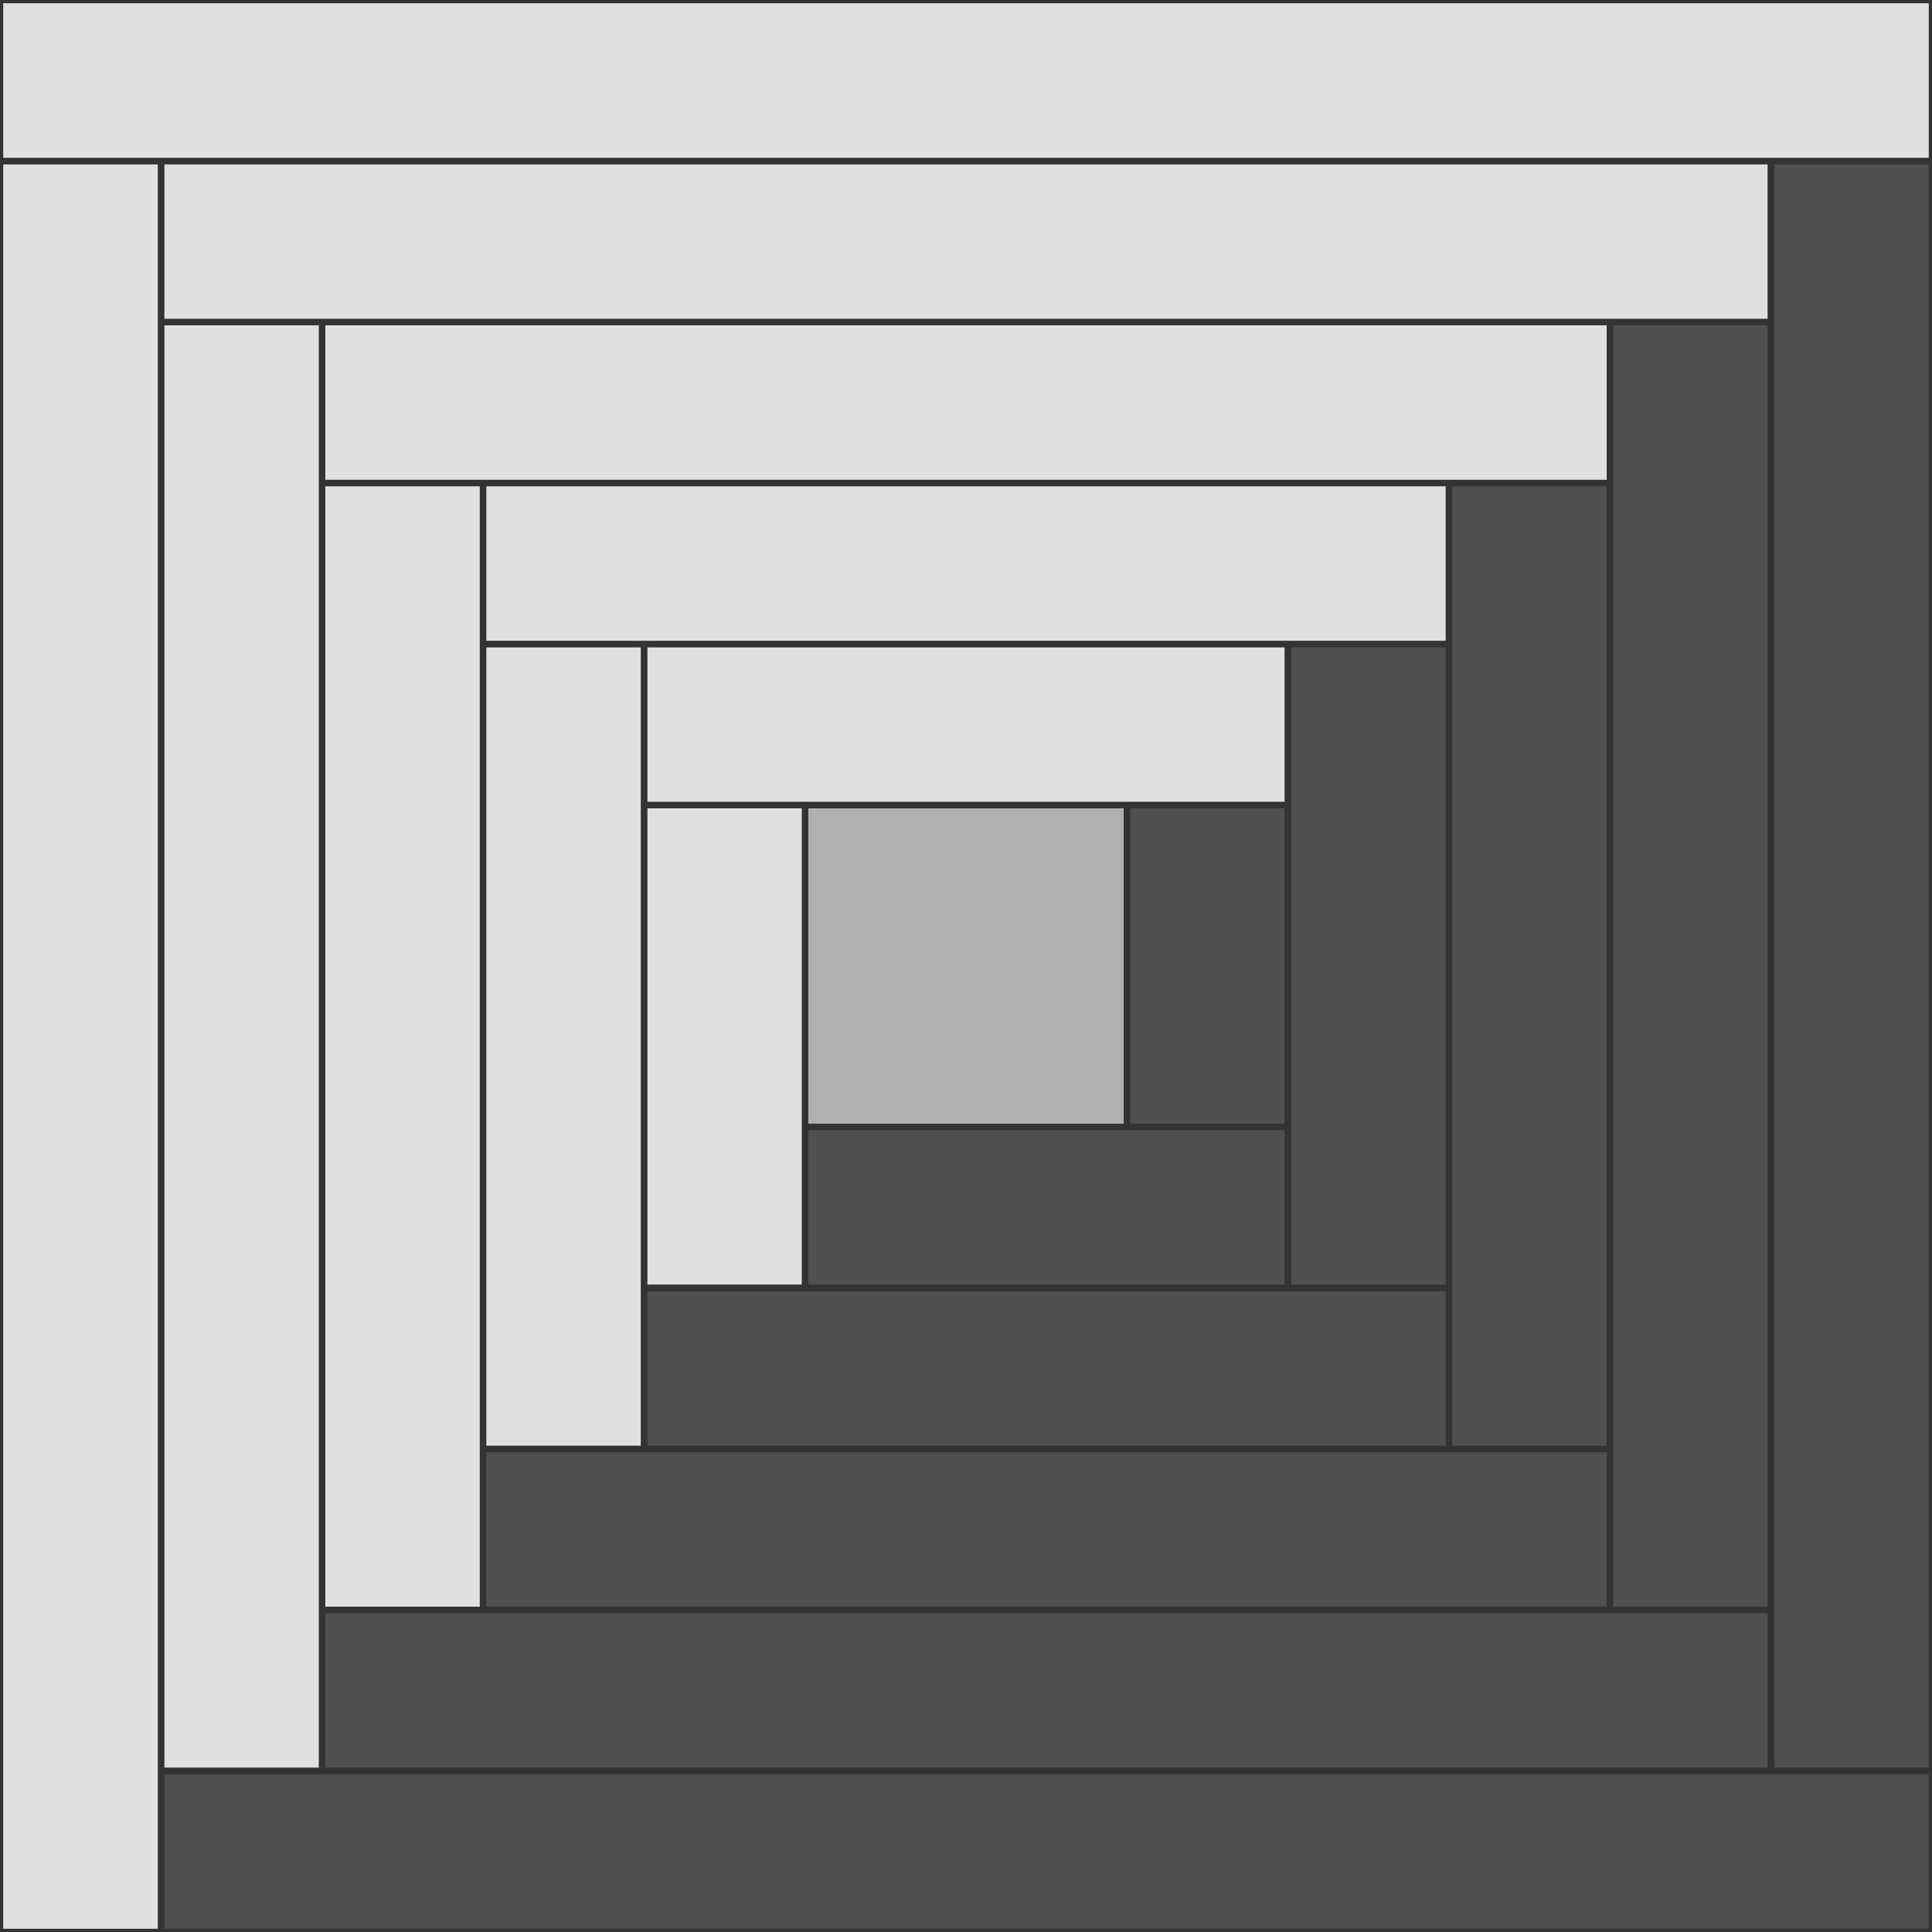
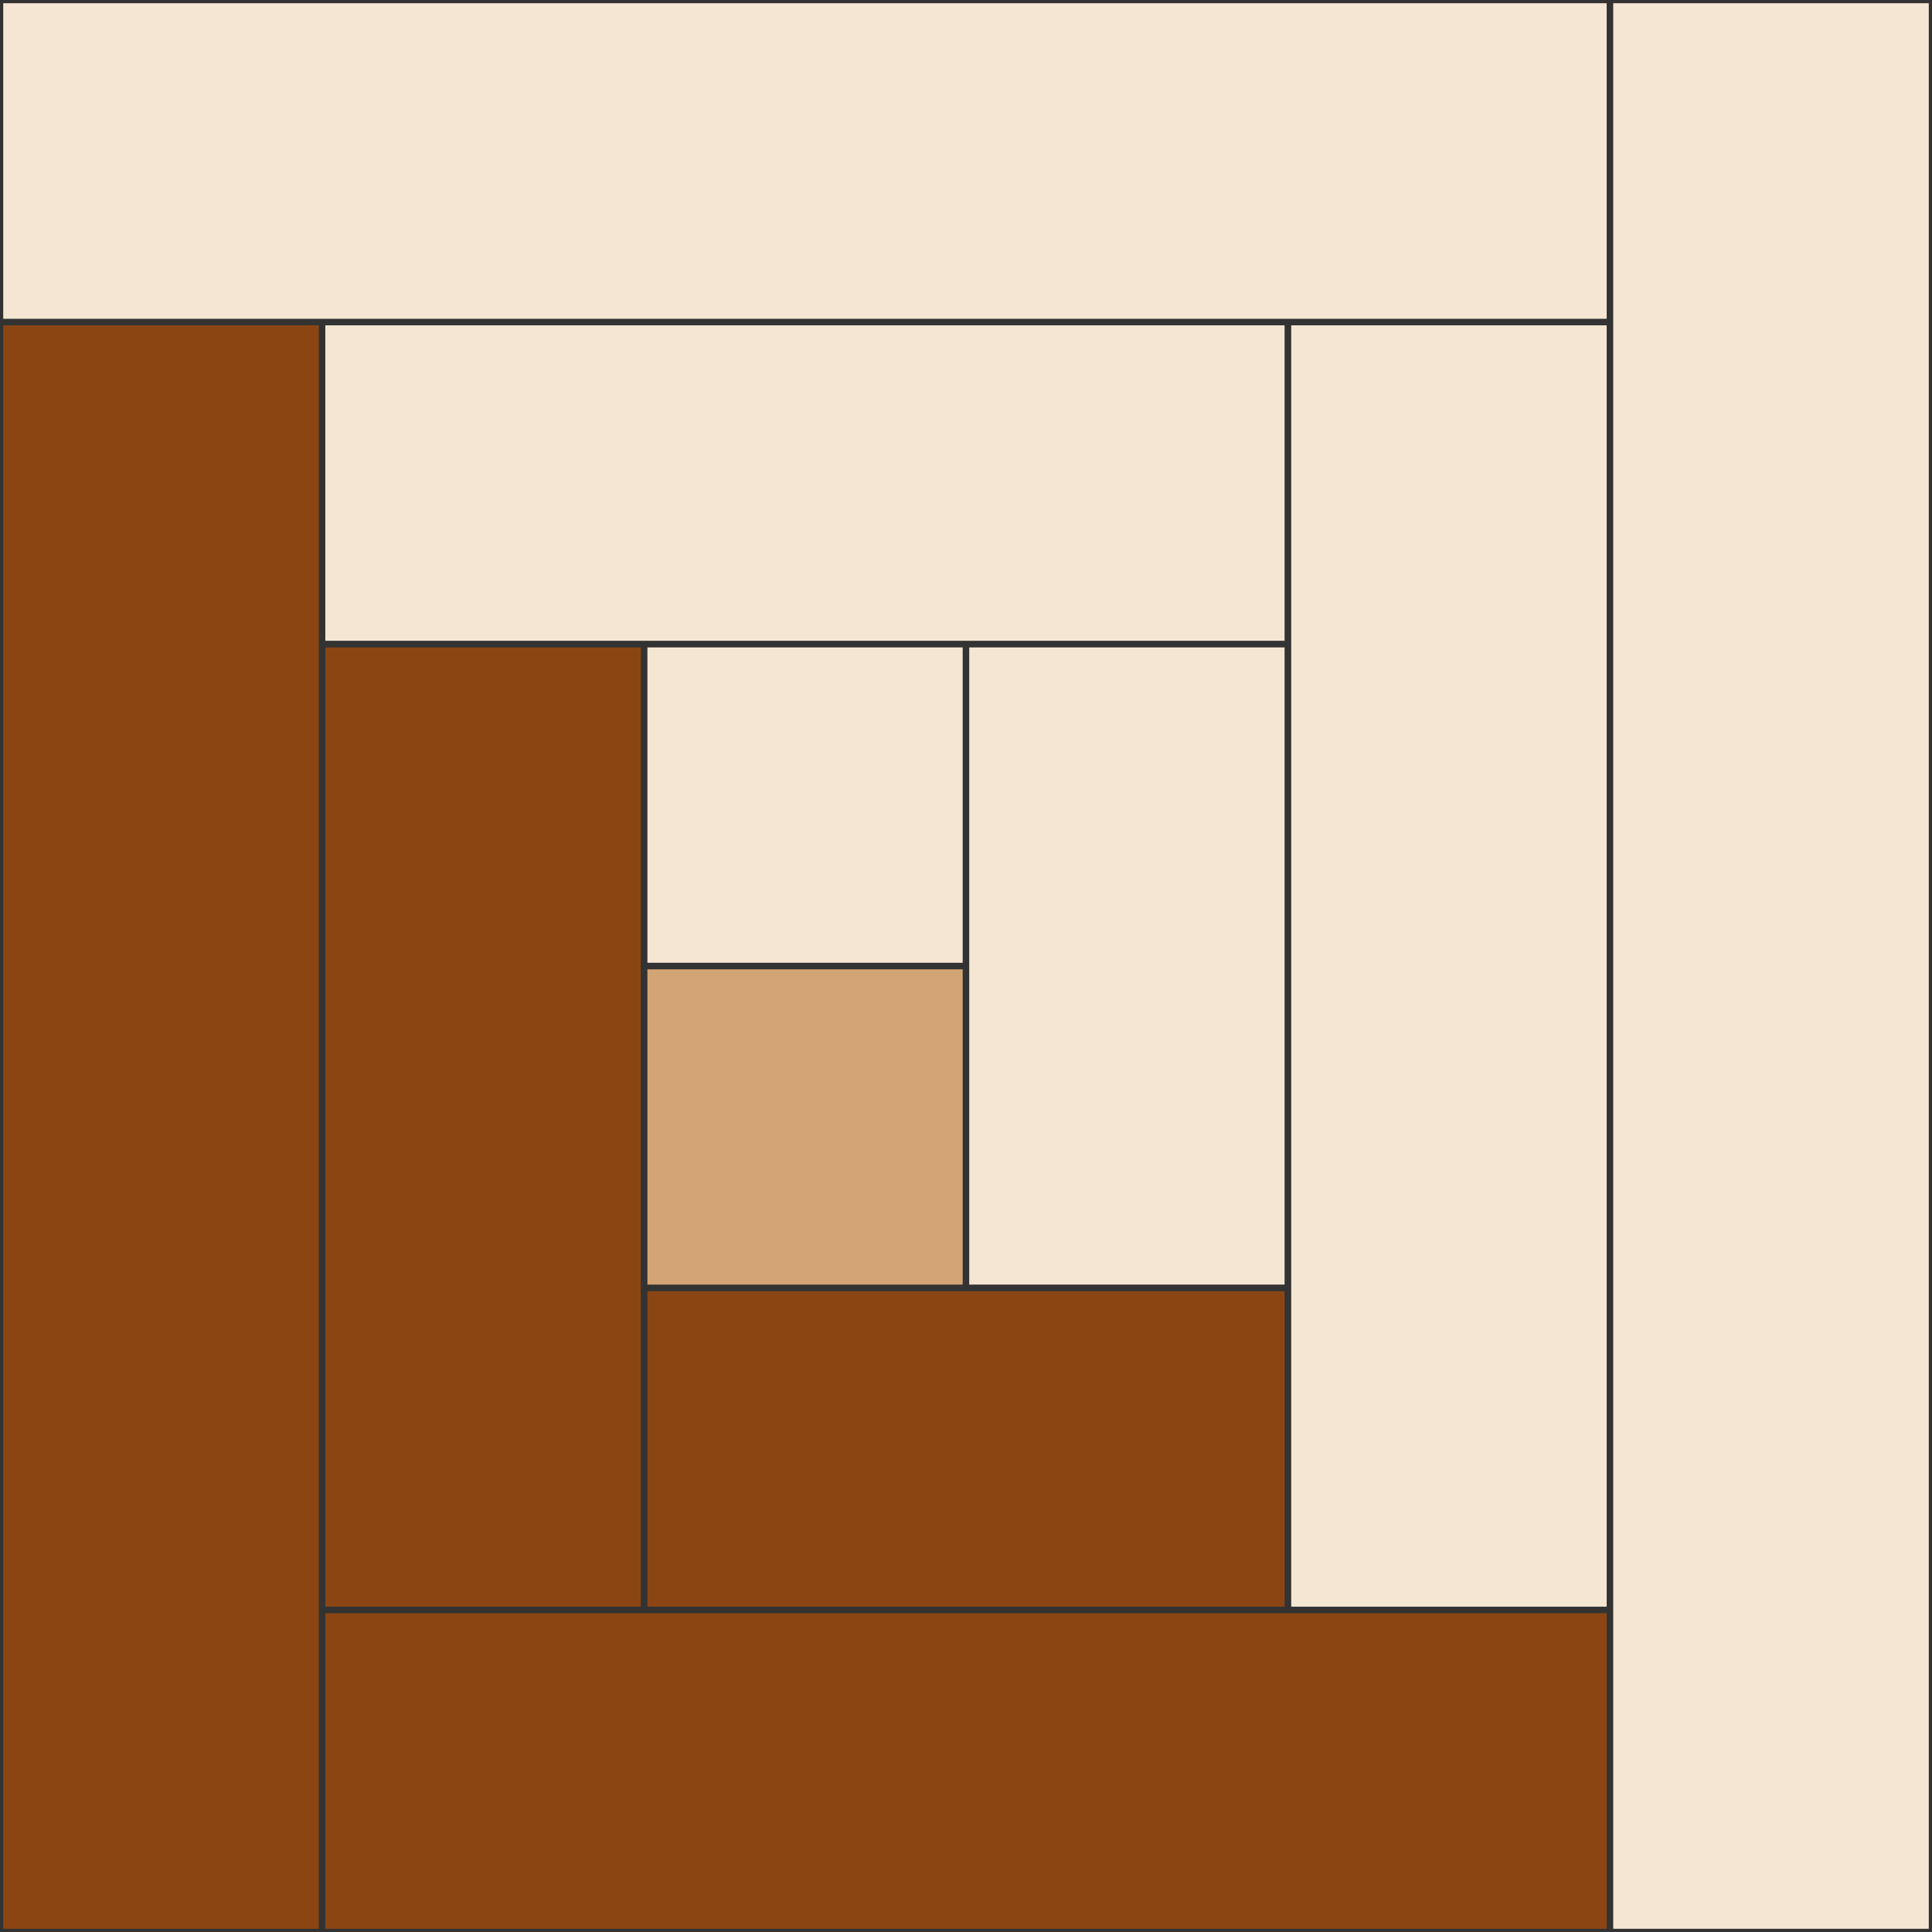
<svg xmlns="http://www.w3.org/2000/svg" viewBox="0 0 300 300" width="300" height="300">
-   <rect x="125" y="125" width="50" height="50" fill="#B0B0B0" stroke="#333" stroke-width="1" data-shade="medium" data-role="patch" />
-   <rect x="175" y="125" width="25" height="50" fill="#505050" stroke="#333" stroke-width="1" data-shade="dark" data-role="patch" />
-   <rect x="125" y="175" width="75" height="25" fill="#505050" stroke="#333" stroke-width="1" data-shade="dark" data-role="patch" />
-   <rect x="100" y="125" width="25" height="75" fill="#E0E0E0" stroke="#333" stroke-width="1" data-shade="light" data-role="patch" />
-   <rect x="100" y="100" width="100" height="25" fill="#E0E0E0" stroke="#333" stroke-width="1" data-shade="light" data-role="patch" />
-   <rect x="200" y="100" width="25" height="100" fill="#505050" stroke="#333" stroke-width="1" data-shade="dark" data-role="patch" />
-   <rect x="100" y="200" width="125" height="25" fill="#505050" stroke="#333" stroke-width="1" data-shade="dark" data-role="patch" />
-   <rect x="75" y="100" width="25" height="125" fill="#E0E0E0" stroke="#333" stroke-width="1" data-shade="light" data-role="patch" />
-   <rect x="75" y="75" width="150" height="25" fill="#E0E0E0" stroke="#333" stroke-width="1" data-shade="light" data-role="patch" />
-   <rect x="225" y="75" width="25" height="150" fill="#505050" stroke="#333" stroke-width="1" data-shade="dark" data-role="patch" />
-   <rect x="75" y="225" width="175" height="25" fill="#505050" stroke="#333" stroke-width="1" data-shade="dark" data-role="patch" />
-   <rect x="50" y="75" width="25" height="175" fill="#E0E0E0" stroke="#333" stroke-width="1" data-shade="light" data-role="patch" />
-   <rect x="50" y="50" width="200" height="25" fill="#E0E0E0" stroke="#333" stroke-width="1" data-shade="light" data-role="patch" />
-   <rect x="250" y="50" width="25" height="200" fill="#505050" stroke="#333" stroke-width="1" data-shade="dark" data-role="patch" />
-   <rect x="50" y="250" width="225" height="25" fill="#505050" stroke="#333" stroke-width="1" data-shade="dark" data-role="patch" />
-   <rect x="25" y="50" width="25" height="225" fill="#E0E0E0" stroke="#333" stroke-width="1" data-shade="light" data-role="patch" />
-   <rect x="25" y="25" width="250" height="25" fill="#E0E0E0" stroke="#333" stroke-width="1" data-shade="light" data-role="patch" />
-   <rect x="275" y="25" width="25" height="250" fill="#505050" stroke="#333" stroke-width="1" data-shade="dark" data-role="patch" />
-   <rect x="25" y="275" width="275" height="25" fill="#505050" stroke="#333" stroke-width="1" data-shade="dark" data-role="patch" />
-   <rect x="0" y="25" width="25" height="275" fill="#E0E0E0" stroke="#333" stroke-width="1" data-shade="light" data-role="patch" />
-   <rect x="0" y="0" width="300" height="25" fill="#E0E0E0" stroke="#333" stroke-width="1" data-shade="light" data-role="patch" />
+   <rect x="100" y="150" width="50" height="50" fill="#D4A574" stroke="#333" stroke-width="1" data-shade="center" data-role="patch" />
+   <rect x="100" y="100" width="50" height="50" fill="#F5E6D3" stroke="#333" stroke-width="1" data-shade="light" data-role="patch" />
+   <rect x="150" y="100" width="50" height="100" fill="#F5E6D3" stroke="#333" stroke-width="1" data-shade="light" data-role="patch" />
+   <rect x="100" y="200" width="100" height="50" fill="#8B4513" stroke="#333" stroke-width="1" data-shade="dark" data-role="patch" />
+   <rect x="50" y="100" width="50" height="150" fill="#8B4513" stroke="#333" stroke-width="1" data-shade="dark" data-role="patch" />
+   <rect x="50" y="50" width="150" height="50" fill="#F5E6D3" stroke="#333" stroke-width="1" data-shade="light" data-role="patch" />
+   <rect x="200" y="50" width="50" height="200" fill="#F5E6D3" stroke="#333" stroke-width="1" data-shade="light" data-role="patch" />
+   <rect x="50" y="250" width="200" height="50" fill="#8B4513" stroke="#333" stroke-width="1" data-shade="dark" data-role="patch" />
+   <rect x="0" y="50" width="50" height="250" fill="#8B4513" stroke="#333" stroke-width="1" data-shade="dark" data-role="patch" />
+   <rect x="0" y="0" width="250" height="50" fill="#F5E6D3" stroke="#333" stroke-width="1" data-shade="light" data-role="patch" />
+   <rect x="250" y="0" width="50" height="300" fill="#F5E6D3" stroke="#333" stroke-width="1" data-shade="light" data-role="patch" />
</svg>
